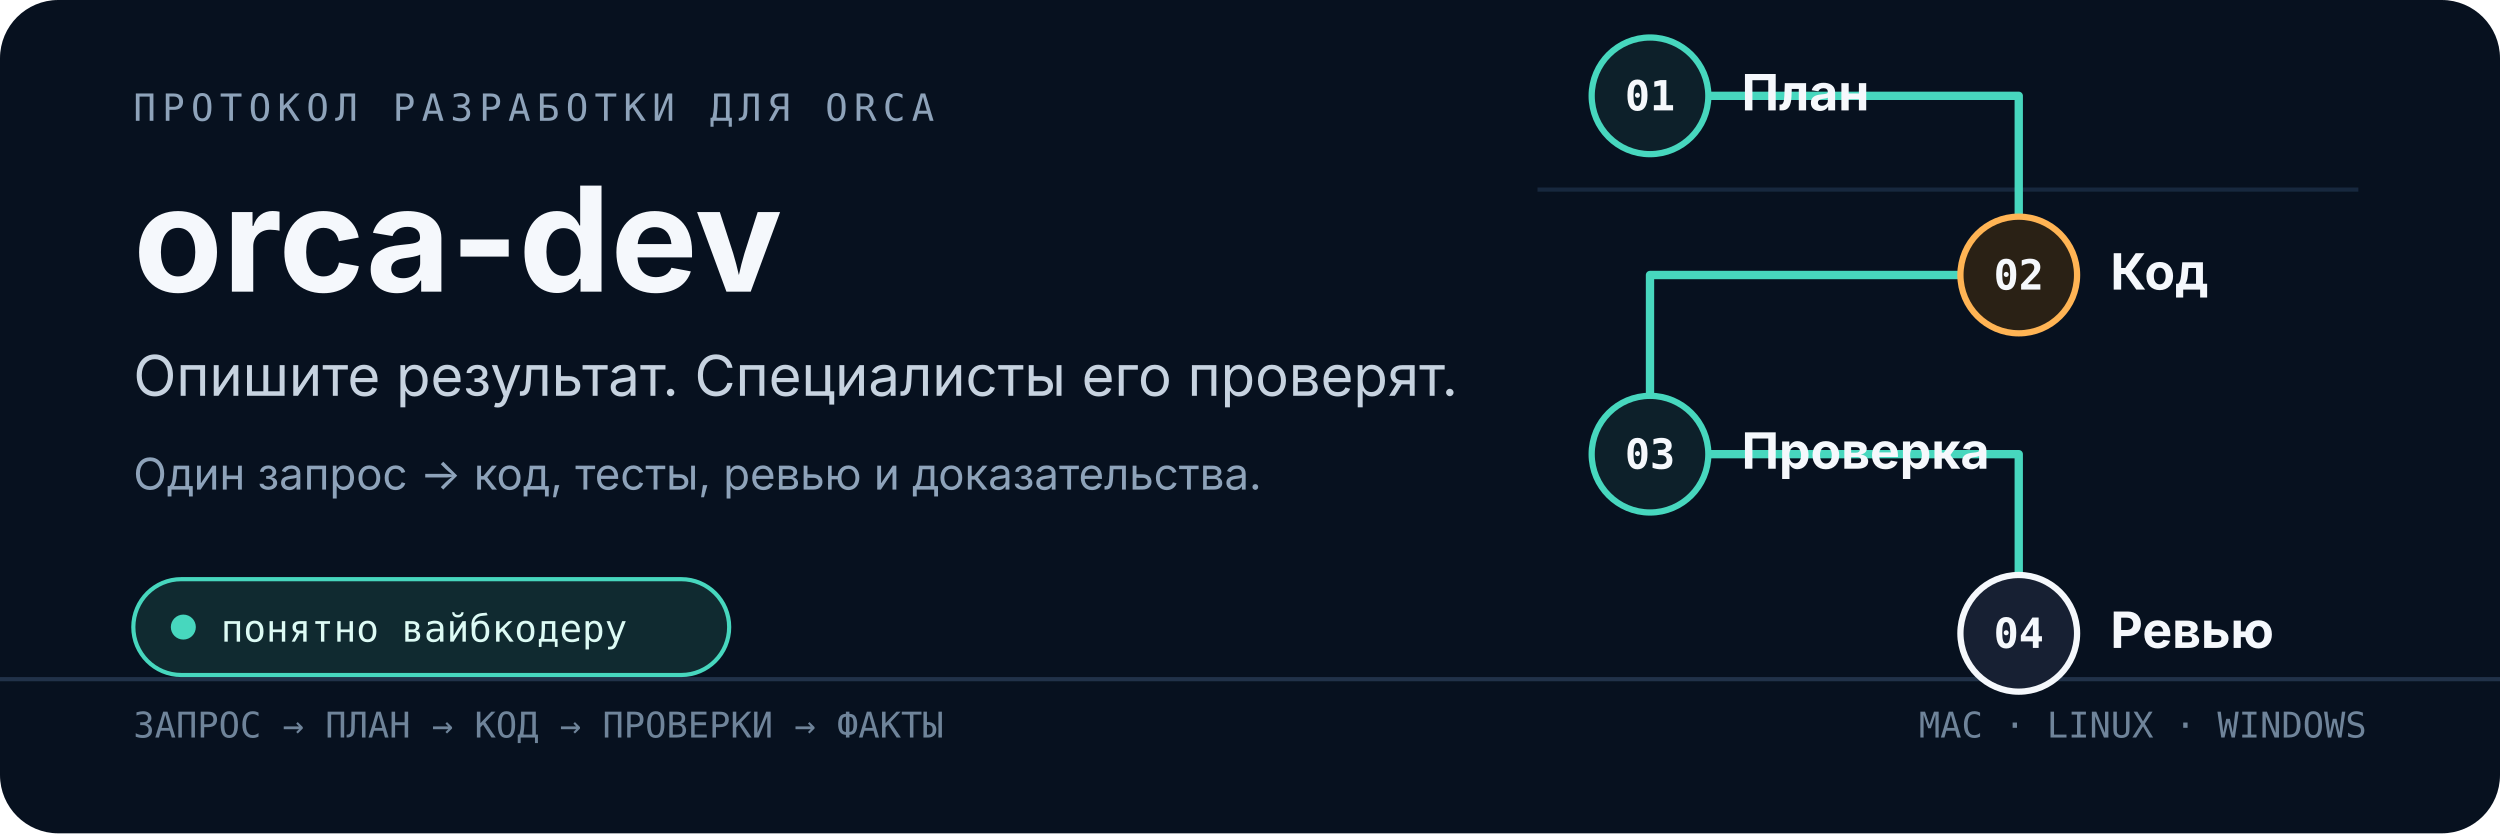
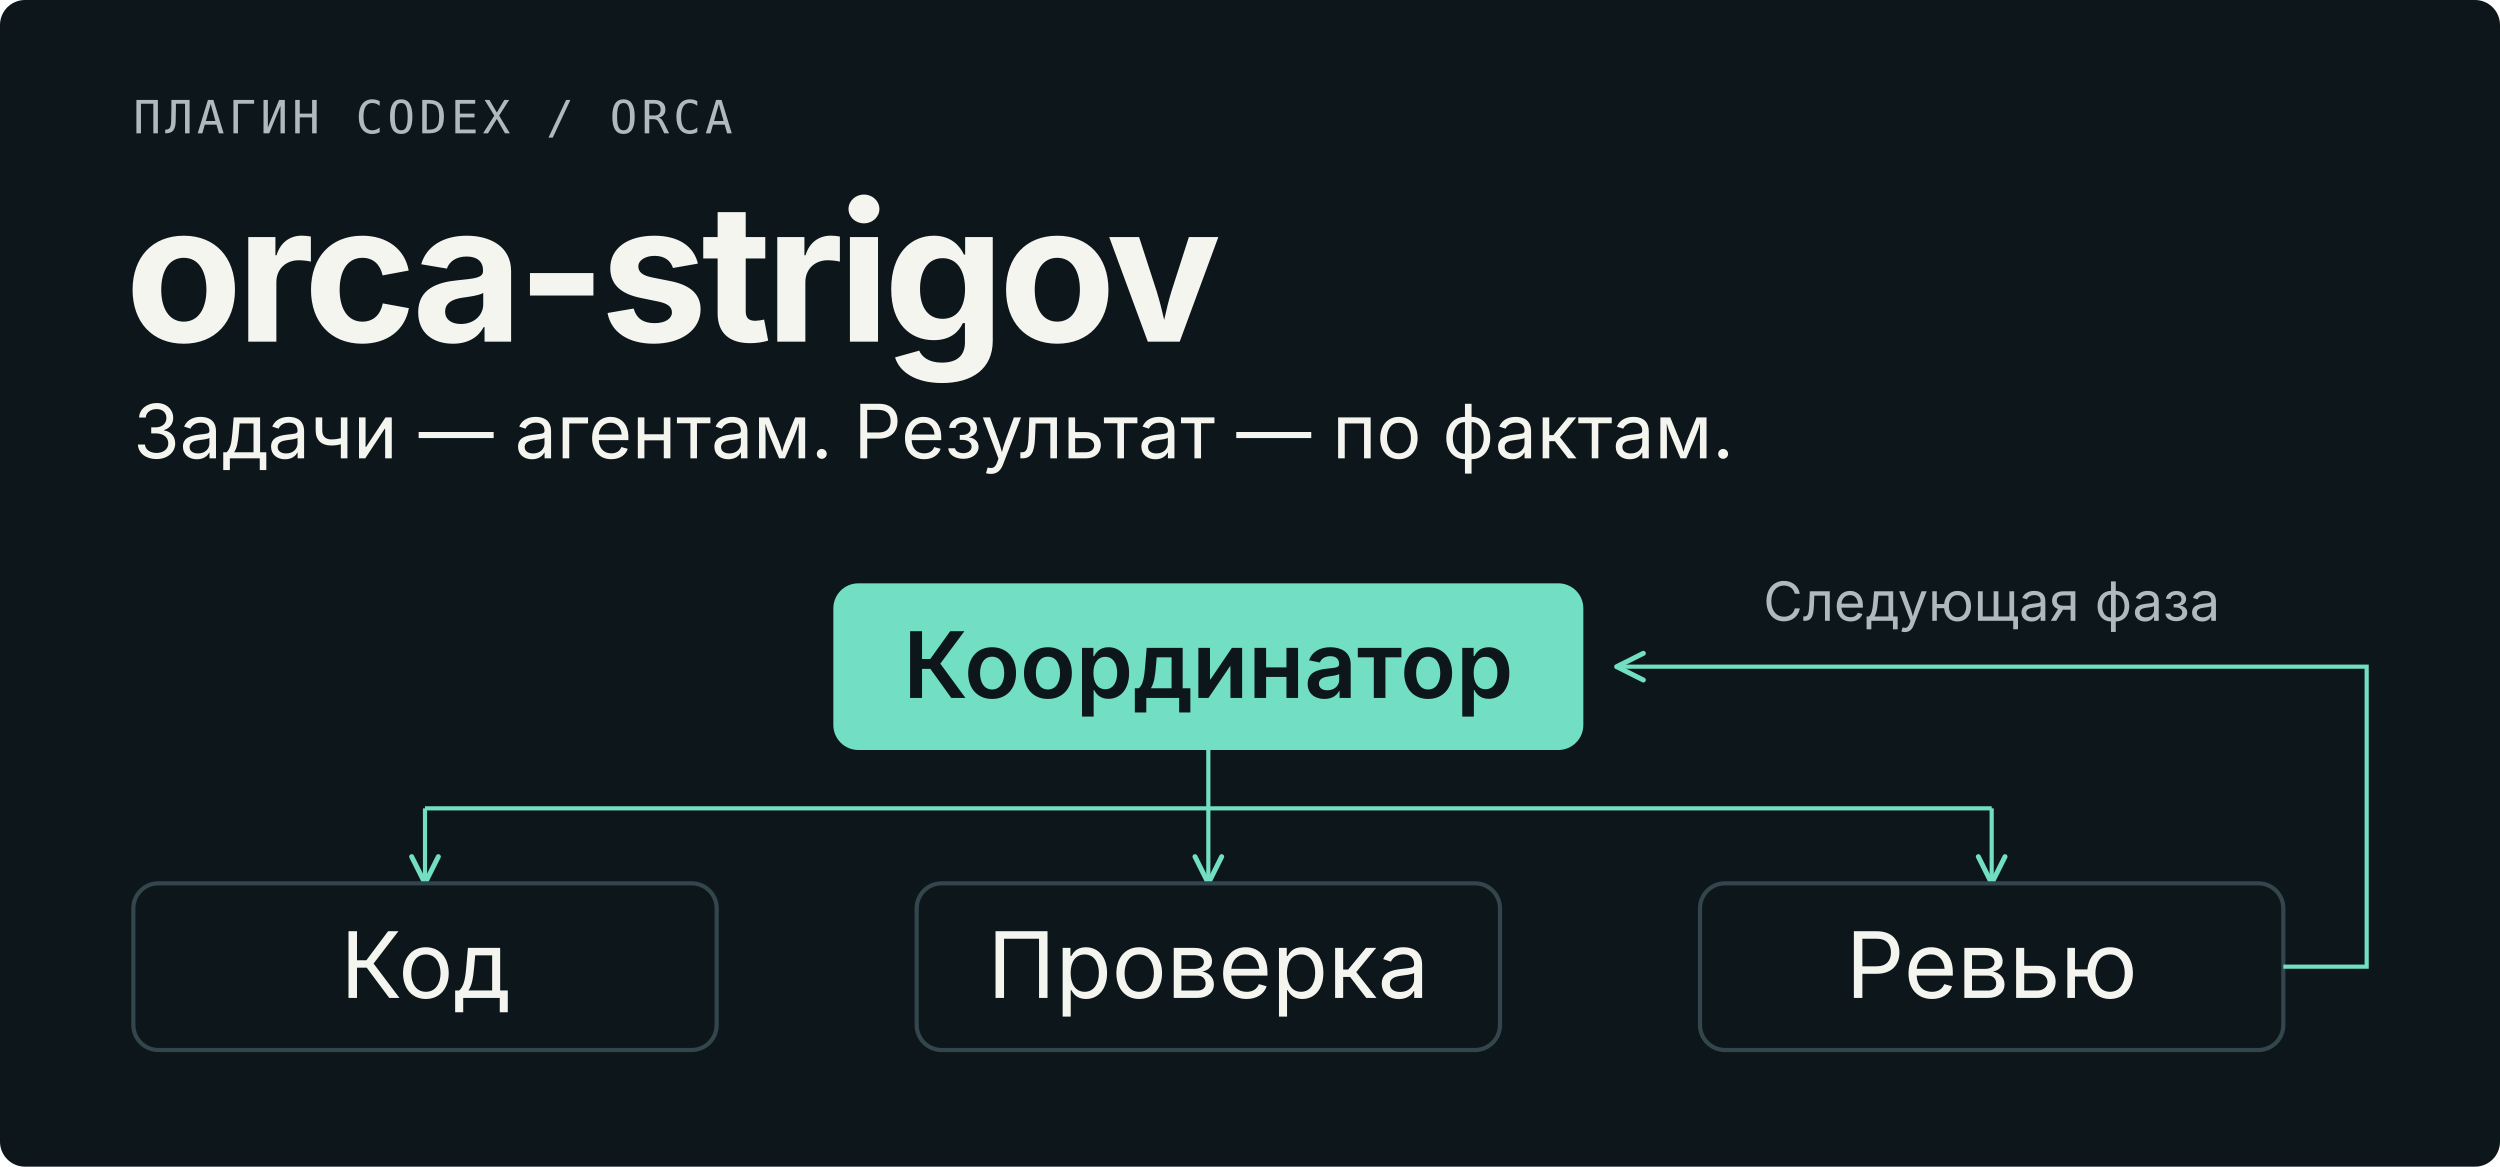
- <svg xmlns="http://www.w3.org/2000/svg" width="1200" height="400" viewBox="0 0 1200 400" role="img" aria-labelledby="title desc">
-   <rect width="1200" height="400" rx="28" fill="#07111F" />
-   <path d="M0 326H1200" stroke="#213249" stroke-width="2" />
-   <path d="M738 91H1132" stroke="#17283E" stroke-width="2" />
-   <g id="title-block" transform="translate(64 58)">
-     <text x="0" y="0" fill="#8EA3BA" font-family="ui-monospace, SFMono-Regular, Menlo, monospace" font-size="18" letter-spacing="3">ПРОТОКОЛ РАЗРАБОТКИ ДЛЯ ORCA</text>
-     <text x="0" y="82" fill="#F5F8FC" font-family="-apple-system, BlinkMacSystemFont, Segoe UI, sans-serif" font-size="70" font-weight="750">orca-dev</text>
-     <text x="0" y="132" fill="#C7D3E0" font-family="-apple-system, BlinkMacSystemFont, Segoe UI, sans-serif" font-size="27">Опишите результат. Специалисты его проверят.</text>
-     <text x="0" y="177" fill="#8EA3BA" font-family="-apple-system, BlinkMacSystemFont, Segoe UI, sans-serif" font-size="21">Один запрос → код, тесты, ревью и доказательства.</text>
-     <g transform="translate(0 220)">
-       <rect width="286" height="46" rx="23" fill="#102A30" stroke="#47D7BE" stroke-width="2" />
-       <circle cx="24" cy="23" r="6" fill="#47D7BE" />
-       <text x="42" y="30" fill="#DDFBF5" font-family="ui-monospace, SFMono-Regular, Menlo, monospace" font-size="18">понятно вайбкодеру</text>
+ <svg xmlns="http://www.w3.org/2000/svg" width="1200" height="560" viewBox="0 0 1200 560" role="img" aria-labelledby="title desc">
+   <defs>
+     <marker id="arrow" viewBox="0 0 10 10" refX="9" refY="5" markerWidth="8" markerHeight="8" orient="auto-start-reverse">
+       <path d="M1 1L9 5L1 9" fill="none" stroke="#72DFC5" stroke-width="1.5" stroke-linecap="round" stroke-linejoin="round" />
+     </marker>
+   </defs>
+   <rect width="1200" height="560" rx="12" fill="#0D161B" />
+   <g id="identity" font-family="-apple-system, BlinkMacSystemFont, Segoe UI, sans-serif">
+     <text x="64" y="64" fill="#AFBABD" font-family="ui-monospace, SFMono-Regular, Menlo, monospace" font-size="22" letter-spacing="2">ПЛАГИН CODEX / ORCA</text>
+     <text x="60" y="164" fill="#F5F5EF" font-size="92" font-weight="700" letter-spacing="-3">orca-strigov</text>
+     <text x="64" y="220" fill="#F5F5EF" font-size="36">Задачи — агентам. Результат — по фактам.</text>
+   </g>
+   <g id="dispatch" fill="none" stroke="#72DFC5" stroke-width="2">
+     <path d="M580 360V388M204 388H956" />
+     <path d="M204 388V424" marker-end="url(#arrow)" />
+     <path d="M580 388V424" marker-end="url(#arrow)" />
+     <path d="M956 388V424" marker-end="url(#arrow)" />
+   </g>
+   <g id="coordinator" font-family="-apple-system, BlinkMacSystemFont, Segoe UI, sans-serif">
+     <rect x="400" y="280" width="360" height="80" rx="12" fill="#72DFC5" />
+     <text x="580" y="335" text-anchor="middle" fill="#0D161B" font-size="44" font-weight="600">Координатор</text>
+   </g>
+   <g id="worker-roles" fill="#F5F5EF" font-family="-apple-system, BlinkMacSystemFont, Segoe UI, sans-serif" font-size="44" text-anchor="middle">
+     <g id="build-worker">
+       <rect x="64" y="424" width="280" height="80" rx="12" fill="#0D161B" stroke="#34464D" stroke-width="2" />
+       <text x="204" y="479">Код</text>
+     </g>
+     <g id="verification-worker">
+       <rect x="440" y="424" width="280" height="80" rx="12" fill="#0D161B" stroke="#34464D" stroke-width="2" />
+       <text x="580" y="479">Проверка</text>
+     </g>
+     <g id="review-worker">
+       <rect x="816" y="424" width="280" height="80" rx="12" fill="#0D161B" stroke="#34464D" stroke-width="2" />
+       <text x="956" y="479">Ревью</text>
    </g>
  </g>
-   <g id="delivery-route" transform="translate(734 0)">
-     <path d="M58 46H235V132H58V218H235V304" fill="none" stroke="#47D7BE" stroke-width="4" stroke-linecap="round" stroke-linejoin="round" />
-     <g transform="translate(0 18)">
-       <circle cx="58" cy="28" r="28" fill="#0D202A" stroke="#47D7BE" stroke-width="3" />
-       <text x="58" y="35" text-anchor="middle" fill="#F5F8FC" font-family="ui-monospace, SFMono-Regular, Menlo, monospace" font-size="20" font-weight="700">01</text>
-       <text x="102" y="35" fill="#F5F8FC" font-family="-apple-system, BlinkMacSystemFont, Segoe UI, sans-serif" font-size="24" font-weight="650">План</text>
-     </g>
-     <g transform="translate(177 104)">
-       <circle cx="58" cy="28" r="28" fill="#2A2115" stroke="#FFB454" stroke-width="3" />
-       <text x="58" y="35" text-anchor="middle" fill="#F5F8FC" font-family="ui-monospace, SFMono-Regular, Menlo, monospace" font-size="20" font-weight="700">02</text>
-       <text x="102" y="35" fill="#F5F8FC" font-family="-apple-system, BlinkMacSystemFont, Segoe UI, sans-serif" font-size="24" font-weight="650">Код</text>
-     </g>
-     <g transform="translate(0 190)">
-       <circle cx="58" cy="28" r="28" fill="#0D202A" stroke="#47D7BE" stroke-width="3" />
-       <text x="58" y="35" text-anchor="middle" fill="#F5F8FC" font-family="ui-monospace, SFMono-Regular, Menlo, monospace" font-size="20" font-weight="700">03</text>
-       <text x="102" y="35" fill="#F5F8FC" font-family="-apple-system, BlinkMacSystemFont, Segoe UI, sans-serif" font-size="24" font-weight="650">Проверка</text>
-     </g>
-     <g transform="translate(177 276)">
-       <circle cx="58" cy="28" r="28" fill="#172033" stroke="#F5F8FC" stroke-width="3" />
-       <text x="58" y="35" text-anchor="middle" fill="#F5F8FC" font-family="ui-monospace, SFMono-Regular, Menlo, monospace" font-size="20" font-weight="700">04</text>
-       <text x="102" y="35" fill="#F5F8FC" font-family="-apple-system, BlinkMacSystemFont, Segoe UI, sans-serif" font-size="24" font-weight="650">Ревью</text>
-     </g>
-   </g>
-   <g id="footer" transform="translate(64 354)">
-     <text x="0" y="0" fill="#6F849A" font-family="ui-monospace, SFMono-Regular, Menlo, monospace" font-size="17">ЗАПРОС → ПЛАН → КОД → ПРОВЕРКИ → ФАКТЫ</text>
-     <text x="1072" y="0" text-anchor="end" fill="#6F849A" font-family="ui-monospace, SFMono-Regular, Menlo, monospace" font-size="17">MAC · LINUX · WINDOWS</text>
+   <g id="phase-continuation">
+     <path d="M1096 464H1136V320H776" fill="none" stroke="#72DFC5" stroke-width="2" marker-end="url(#arrow)" />
+     <text x="956" y="298" text-anchor="middle" fill="#AFBABD" font-family="-apple-system, BlinkMacSystemFont, Segoe UI, sans-serif" font-size="26">Следующая фаза</text>
  </g>
</svg>
